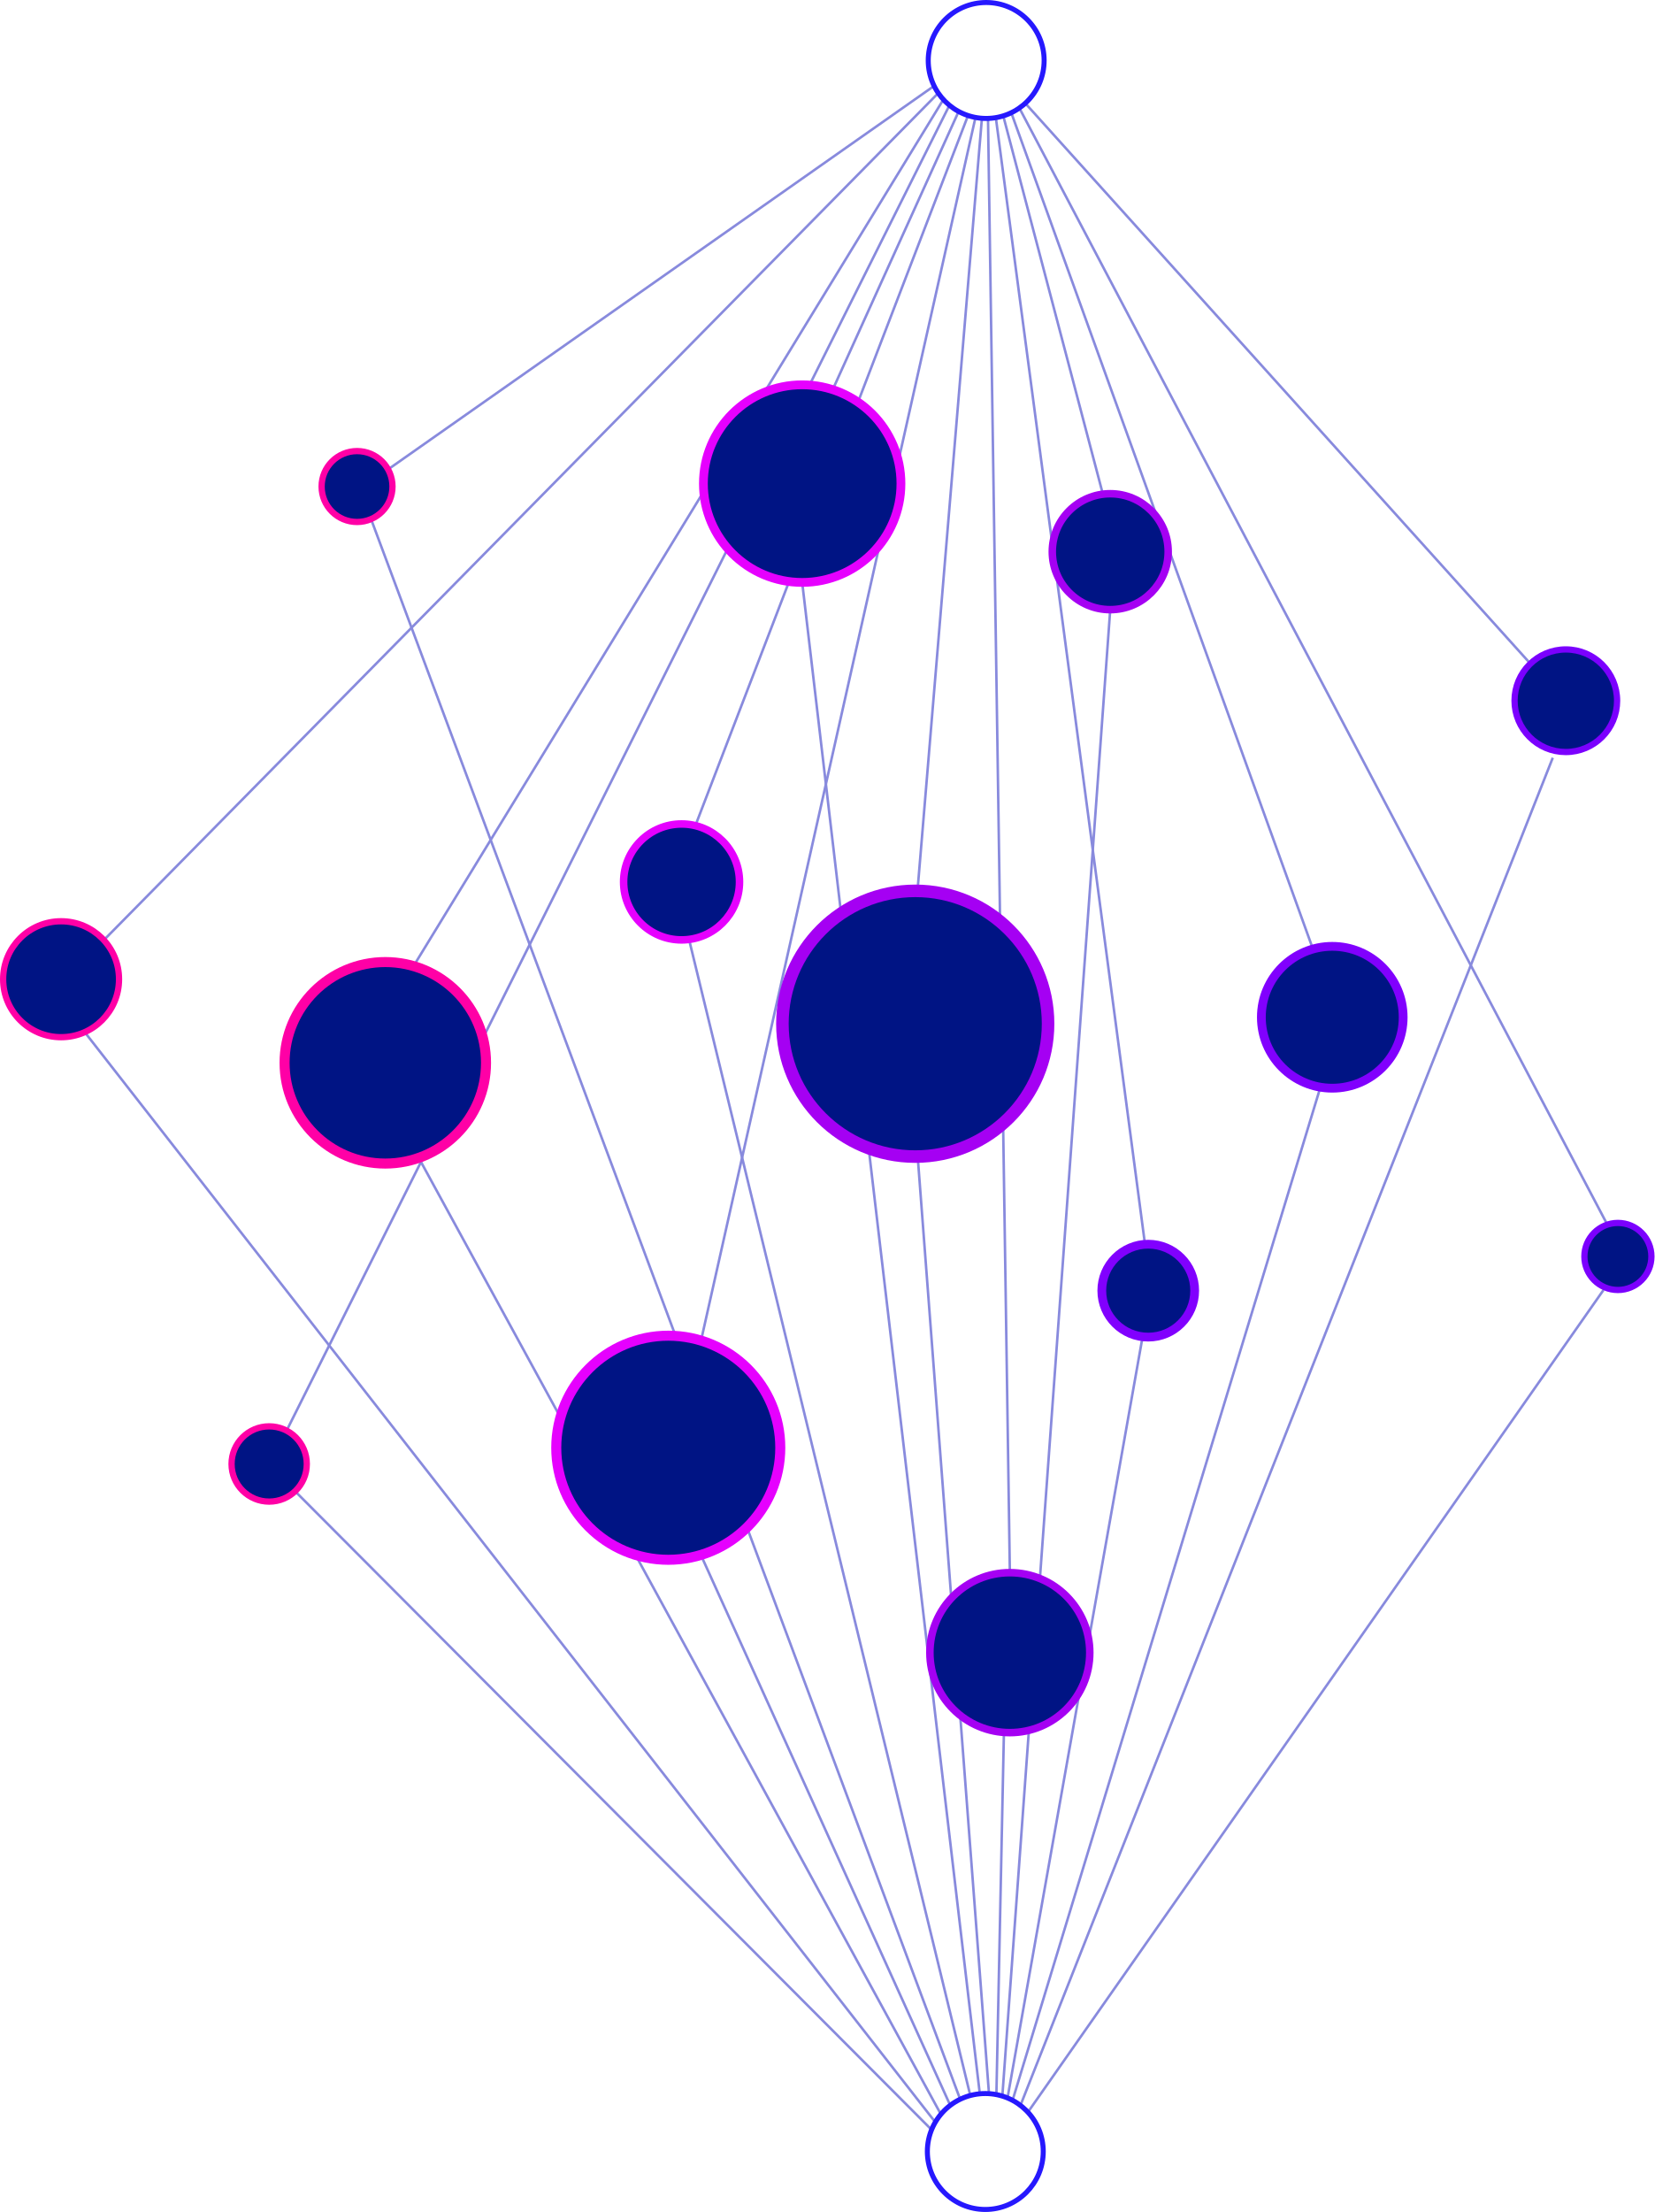
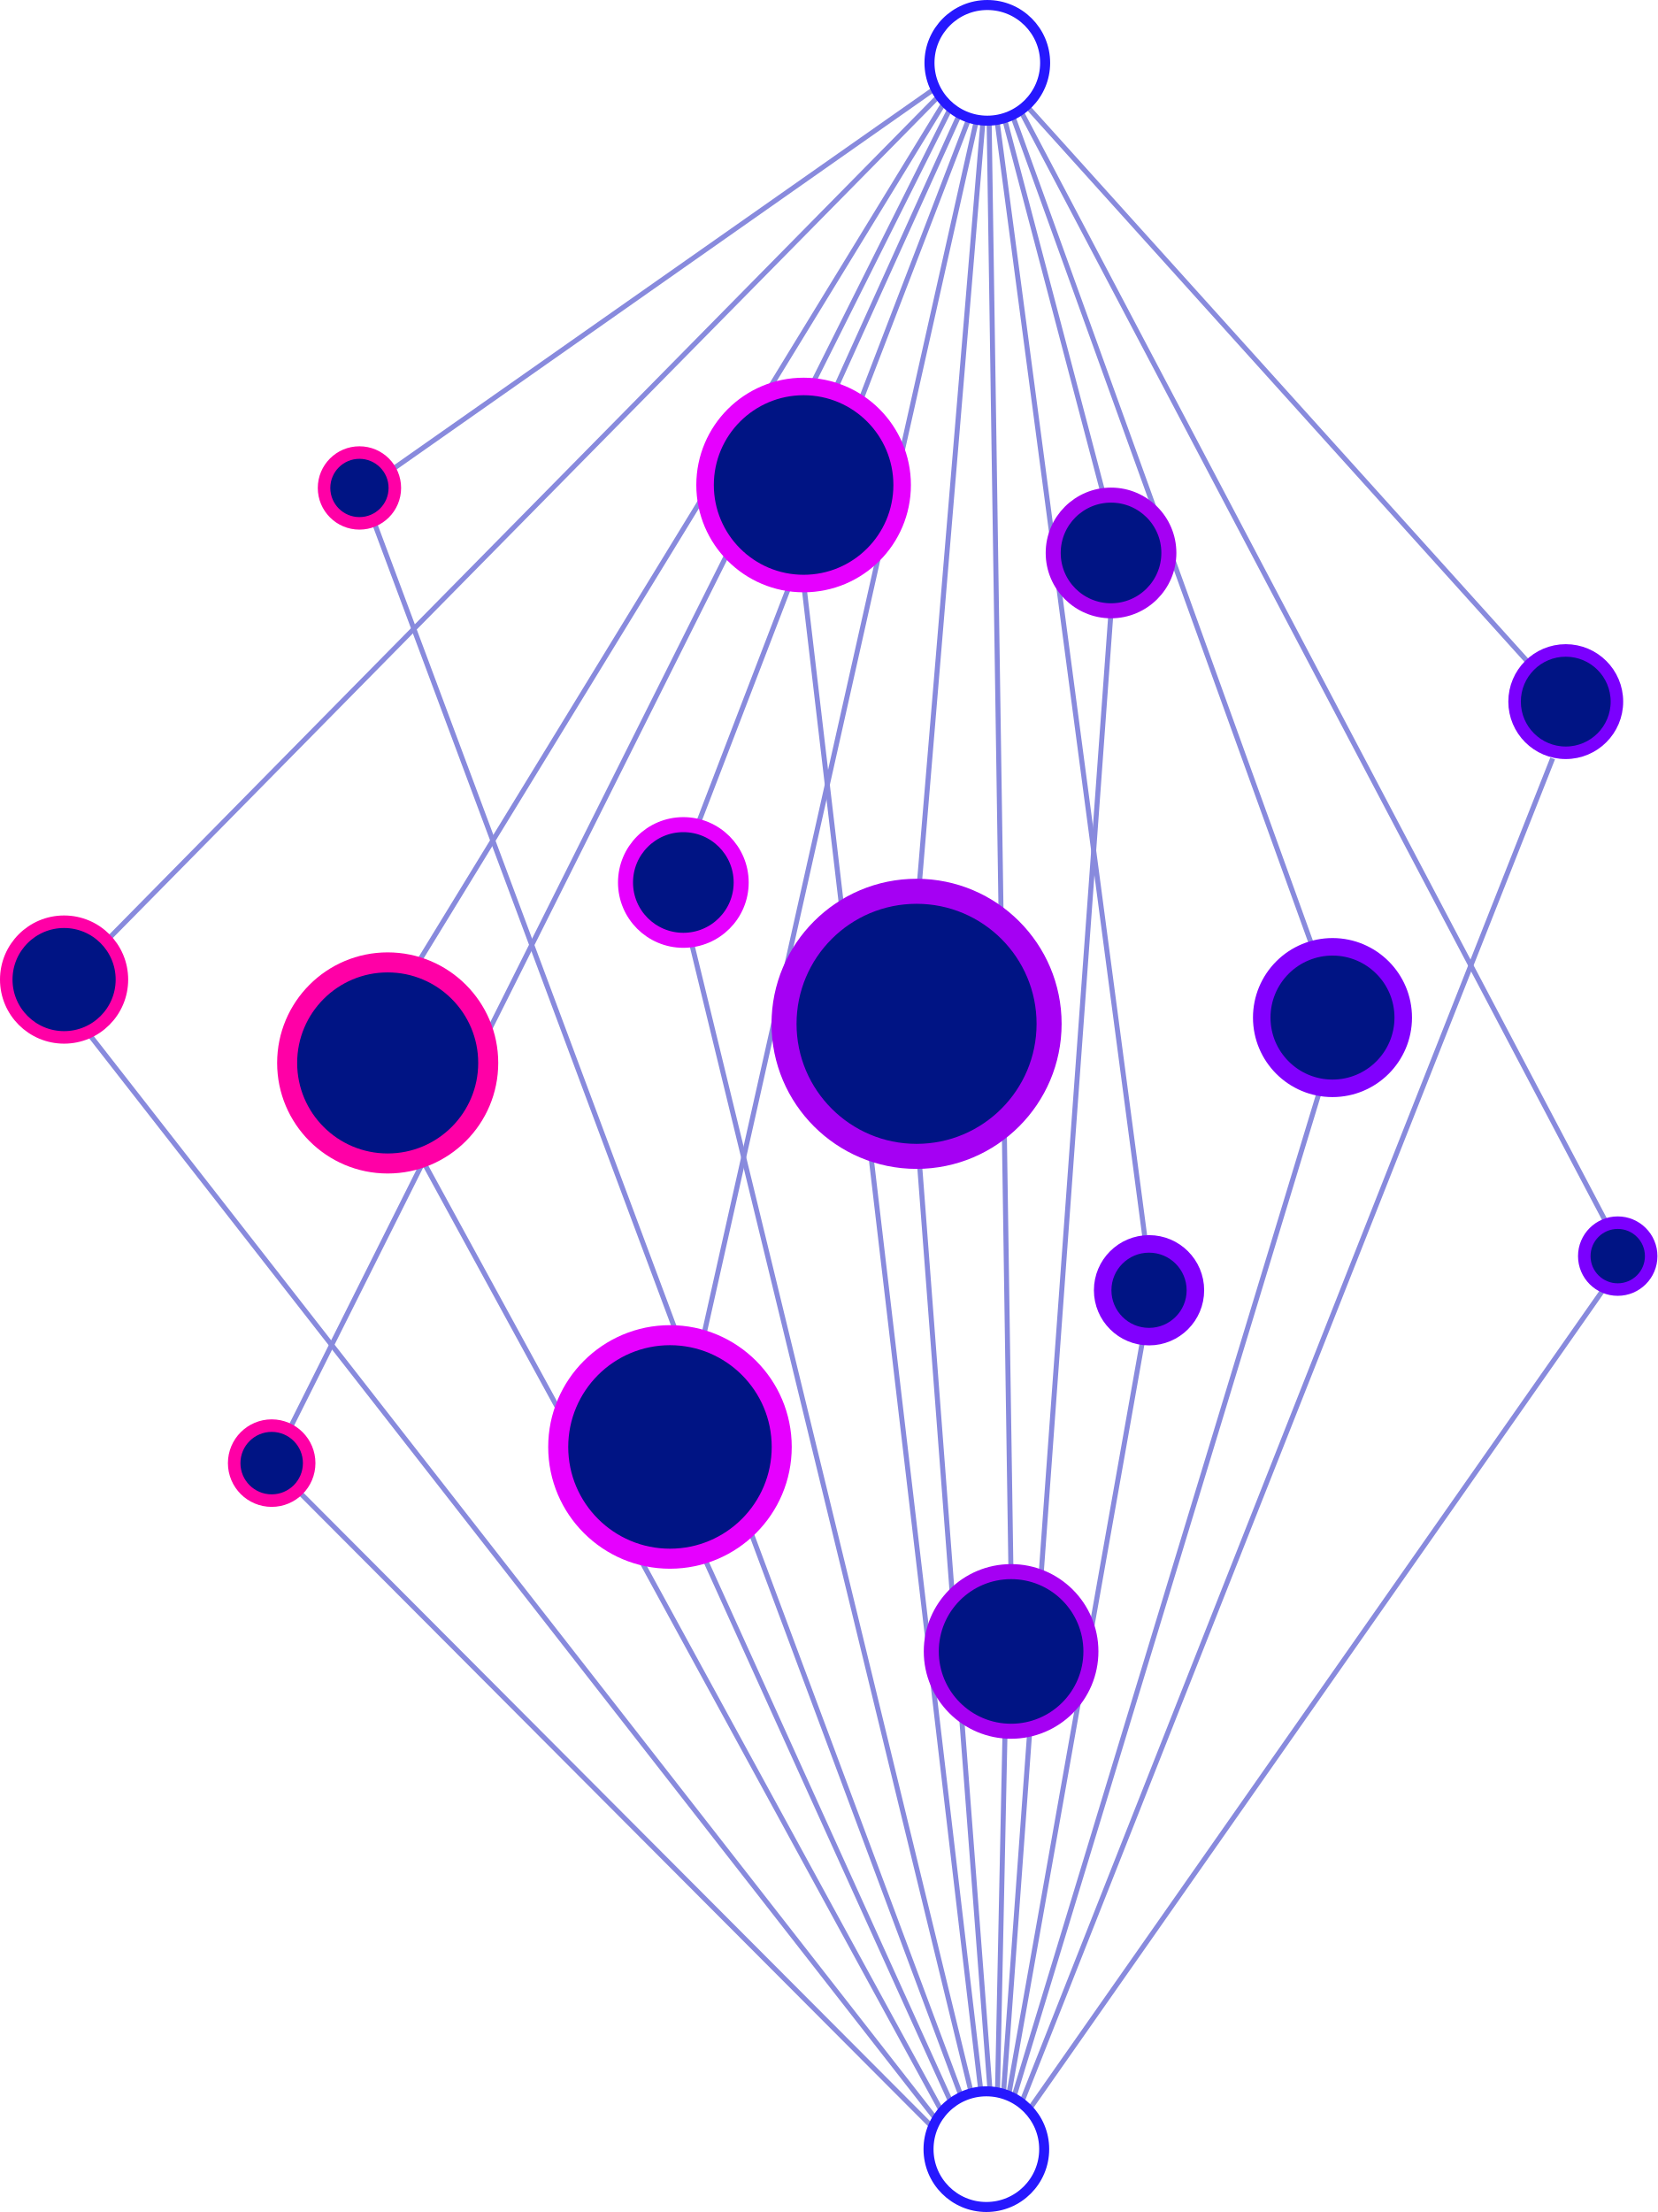
- <svg xmlns="http://www.w3.org/2000/svg" id="Layer_1" data-name="Layer 1" width="659.57" height="881.52" viewBox="0 0 659.57 881.52">
+ <svg xmlns="http://www.w3.org/2000/svg" id="Layer_1" data-name="Layer 1" width="331.03" height="441.76" viewBox="0 0 331.03 441.76">
  <g opacity="0.5">
-     <path d="M460.64,900.89l212.2-537.05" transform="translate(-53.86 -61.86)" fill="none" stroke="#1116bb" stroke-miterlimit="10" />
-     <path d="M457.5,898.88L579.92,496.08" transform="translate(-53.86 -61.86)" fill="none" stroke="#1116bb" stroke-miterlimit="10" />
-     <path d="M436.55,898.29L201.78,268.74" transform="translate(-53.86 -61.86)" fill="none" stroke="#1116bb" stroke-miterlimit="10" />
-     <path d="M426.41,907.22L87.64,473.2" transform="translate(-53.86 -61.86)" fill="none" stroke="#1116bb" stroke-miterlimit="10" />
-     <path d="M428.92,904.44L220.51,522.78" transform="translate(-53.86 -61.86)" fill="none" stroke="#1116bb" stroke-miterlimit="10" />
-     <path d="M440.66,897L328.47,436" transform="translate(-53.86 -61.86)" fill="none" stroke="#1116bb" stroke-miterlimit="10" />
-     <path d="M444.47,896.55L373.64,294" transform="translate(-53.86 -61.86)" fill="none" stroke="#1116bb" stroke-miterlimit="10" />
-     <path d="M448.12,896.55L419.68,522.78" transform="translate(-53.86 -61.86)" fill="none" stroke="#1116bb" stroke-miterlimit="10" />
-     <path d="M453.43,897.11l43-592.29" transform="translate(-53.86 -61.86)" fill="none" stroke="#1116bb" stroke-miterlimit="10" />
-     <path d="M463.46,903.82l229.6-327.88" transform="translate(-53.86 -61.86)" fill="none" stroke="#1116bb" stroke-miterlimit="10" />
-     <path d="M455.55,897.59L509.3,594.75" transform="translate(-53.86 -61.86)" fill="none" stroke="#1116bb" stroke-miterlimit="10" />
-     <path d="M432.65,900.88L333.59,682.29" transform="translate(-53.86 -61.86)" fill="none" stroke="#1116bb" stroke-miterlimit="10" />
-     <path d="M425.21,910.61L171.47,656.13" transform="translate(-53.86 -61.86)" fill="none" stroke="#1116bb" stroke-miterlimit="10" />
-     <path d="M427.57,99.26L95.75,436" transform="translate(-53.86 -61.86)" fill="none" stroke="#1116bb" stroke-miterlimit="10" />
-     <path d="M429.62,102L218.71,446.86" transform="translate(-53.86 -61.86)" fill="none" stroke="#1116bb" stroke-miterlimit="10" />
-     <path d="M436,106.28L385.8,217.14" transform="translate(-53.86 -61.86)" fill="none" stroke="#1116bb" stroke-miterlimit="10" />
-     <path d="M453.87,108.36L493.5,258.81" transform="translate(-53.86 -61.86)" fill="none" stroke="#1116bb" stroke-miterlimit="10" />
-     <path d="M425.93,96.3L208.57,248.92" transform="translate(-53.86 -61.86)" fill="none" stroke="#1116bb" stroke-miterlimit="10" />
-     <path d="M439.74,107.9L330.81,391.53" transform="translate(-53.86 -61.86)" fill="none" stroke="#1116bb" stroke-miterlimit="10" />
-     <path d="M445.24,109.42l-25.56,306.5" transform="translate(-53.86 -61.86)" fill="none" stroke="#1116bb" stroke-miterlimit="10" />
-     <path d="M451.05,896.69l3-144.34" transform="translate(-53.86 -61.86)" fill="none" stroke="#1116bb" stroke-miterlimit="10" />
-     <path d="M447.72,109.79l8.7,578.81" transform="translate(-53.86 -61.86)" fill="none" stroke="#1116bb" stroke-miterlimit="10" />
-     <path d="M442.62,109.06l-109,485.7" transform="translate(-53.86 -61.86)" fill="none" stroke="#1116bb" stroke-miterlimit="10" />
-     <path d="M450.87,109.07l59.42,448.69" transform="translate(-53.86 -61.86)" fill="none" stroke="#1116bb" stroke-miterlimit="10" />
-     <path d="M432.12,104.23L167.92,632.37" transform="translate(-53.86 -61.86)" fill="none" stroke="#1116bb" stroke-miterlimit="10" />
-     <path d="M460.49,105.45l234.1,444.45" transform="translate(-53.86 -61.86)" fill="none" stroke="#1116bb" stroke-miterlimit="10" />
-     <path d="M457.12,107.17L577.25,440.11" transform="translate(-53.86 -61.86)" fill="none" stroke="#1116bb" stroke-miterlimit="10" />
-     <path d="M462.93,103.42L664.5,327" transform="translate(-53.86 -61.86)" fill="none" stroke="#1116bb" stroke-miterlimit="10" />
+     <path d="M204,420l106.1-268.53" fill="none" stroke="#1116bb" stroke-miterlimit="10" />
+     <path d="M202.44,419l61.21-201.4" fill="none" stroke="#1116bb" stroke-miterlimit="10" />
+     <path d="M192,418.72L74.58,103.94" fill="none" stroke="#1116bb" stroke-miterlimit="10" />
+     <path d="M186.9,423.18l-169.39-217" fill="none" stroke="#1116bb" stroke-miterlimit="10" />
+     <path d="M188.15,421.79L84,231" fill="none" stroke="#1116bb" stroke-miterlimit="10" />
+     <path d="M194,418L137.93,187.59" fill="none" stroke="#1116bb" stroke-miterlimit="10" />
+     <path d="M195.93,417.85l-35.42-301.3" fill="none" stroke="#1116bb" stroke-miterlimit="10" />
+     <path d="M197.76,417.85L183.54,231" fill="none" stroke="#1116bb" stroke-miterlimit="10" />
+     <path d="M200.41,418.13L221.91,122" fill="none" stroke="#1116bb" stroke-miterlimit="10" />
+     <path d="M205.43,421.48l114.8-163.94" fill="none" stroke="#1116bb" stroke-miterlimit="10" />
+     <path d="M201.47,418.37l26.87-151.42" fill="none" stroke="#1116bb" stroke-miterlimit="10" />
+     <path d="M190,420L140.49,310.72" fill="none" stroke="#1116bb" stroke-miterlimit="10" />
+     <path d="M186.3,424.88L59.43,297.64" fill="none" stroke="#1116bb" stroke-miterlimit="10" />
+     <path d="M187.48,19.2L21.57,187.59" fill="none" stroke="#1116bb" stroke-miterlimit="10" />
+     <path d="M188.51,20.59L83.05,193" fill="none" stroke="#1116bb" stroke-miterlimit="10" />
+     <path d="M191.69,22.71L166.6,78.14" fill="none" stroke="#1116bb" stroke-miterlimit="10" />
+     <path d="M200.63,23.75L220.45,99" fill="none" stroke="#1116bb" stroke-miterlimit="10" />
+     <path d="M186.66,17.72L78,94" fill="none" stroke="#1116bb" stroke-miterlimit="10" />
+     <path d="M193.57,23.52L139.1,165.34" fill="none" stroke="#1116bb" stroke-miterlimit="10" />
+     <path d="M196.32,24.28L183.53,177.53" fill="none" stroke="#1116bb" stroke-miterlimit="10" />
+     <path d="M199.22,417.91l1.51-72.17" fill="none" stroke="#1116bb" stroke-miterlimit="10" />
+     <path d="M197.56,24.47l4.35,289.41" fill="none" stroke="#1116bb" stroke-miterlimit="10" />
+     <path d="M195,24.1L140.49,266.95" fill="none" stroke="#1116bb" stroke-miterlimit="10" />
+     <path d="M199.13,24.11l29.71,224.34" fill="none" stroke="#1116bb" stroke-miterlimit="10" />
+     <path d="M189.76,21.69L57.65,285.76" fill="none" stroke="#1116bb" stroke-miterlimit="10" />
+     <path d="M203.94,22.3L321,244.53" fill="none" stroke="#1116bb" stroke-miterlimit="10" />
+     <path d="M202.26,23.16l60.07,166.47" fill="none" stroke="#1116bb" stroke-miterlimit="10" />
+     <path d="M205.16,21.28l100.79,111.8" fill="none" stroke="#1116bb" stroke-miterlimit="10" />
  </g>
-   <path d="M373.64,215.22a39.37,39.37,0,1,1-39.38,39.37A39.37,39.37,0,0,1,373.64,215.22Z" transform="translate(-53.86 -61.86)" fill="#001484" stroke="#e600ff" stroke-miterlimit="10" stroke-width="3.5" />
-   <path d="M418.75,416.88a52.95,52.95,0,1,1-53,53A53,53,0,0,1,418.75,416.88Z" transform="translate(-53.86 -61.86)" fill="#001484" stroke="#a500f3" stroke-miterlimit="10" stroke-width="5" />
-   <path d="M678.05,320.67a20.44,20.44,0,1,1-20.45,20.44A20.44,20.44,0,0,1,678.05,320.67Z" transform="translate(-53.86 -61.86)" fill="#001484" stroke="#7b00fe" stroke-miterlimit="10" stroke-width="2.5" />
-   <path d="M698.81,549.22a13.36,13.36,0,1,1-13.37,13.36A13.36,13.36,0,0,1,698.81,549.22Z" transform="translate(-53.86 -61.86)" fill="#001484" stroke="#7b00fe" stroke-miterlimit="10" stroke-width="2.5" />
-   <path d="M584.92,439a28.26,28.26,0,1,1-28.24,28.26A28.25,28.25,0,0,1,584.92,439Z" transform="translate(-53.86 -61.86)" fill="#001484" stroke="#8100fe" stroke-miterlimit="10" stroke-width="3.5" />
-   <path d="M511.59,557.7a18.51,18.51,0,1,1-18.52,18.52A18.52,18.52,0,0,1,511.59,557.7Z" transform="translate(-53.86 -61.86)" fill="#001484" stroke="#8100fe" stroke-miterlimit="10" stroke-width="3.5" />
-   <path d="M456.42,688.6a31.87,31.87,0,1,1-31.88,31.87A31.87,31.87,0,0,1,456.42,688.6Z" transform="translate(-53.86 -61.86)" fill="#001484" stroke="#a500f3" stroke-miterlimit="10" stroke-width="3" />
-   <path d="M320.26,594.16a44.65,44.65,0,1,1-44.66,44.65A44.66,44.66,0,0,1,320.26,594.16Z" transform="translate(-53.86 -61.86)" fill="#001484" stroke="#e600ff" stroke-miterlimit="10" stroke-width="4" />
-   <path d="M161.16,630.28a15,15,0,1,1-15,15A15,15,0,0,1,161.16,630.28Z" transform="translate(-53.86 -61.86)" fill="#001484" stroke="#ff00a6" stroke-miterlimit="10" stroke-width="2.5" />
-   <path d="M207.47,445.26a40.15,40.15,0,1,1-40.17,40.15A40.16,40.16,0,0,1,207.47,445.26Z" transform="translate(-53.86 -61.86)" fill="#001484" stroke="#ff00a6" stroke-miterlimit="10" stroke-width="4" />
-   <path d="M78.22,429a23.1,23.1,0,1,1-23.11,23.1A23.1,23.1,0,0,1,78.22,429Z" transform="translate(-53.86 -61.86)" fill="#001484" stroke="#ff00a6" stroke-miterlimit="10" stroke-width="2.5" />
-   <path d="M196.2,241.62a14.13,14.13,0,1,1-14.14,14.14A14.14,14.14,0,0,1,196.2,241.62Z" transform="translate(-53.86 -61.86)" fill="#001484" stroke="#ff00a6" stroke-miterlimit="10" stroke-width="2.5" />
-   <path d="M447,62.86A23.1,23.1,0,1,1,423.88,86,23.1,23.1,0,0,1,447,62.86Z" transform="translate(-53.86 -61.86)" fill="none" stroke="#2618fe" stroke-miterlimit="10" stroke-width="2" />
-   <path d="M496.44,258.62a23.1,23.1,0,1,1-23.11,23.1A23.11,23.11,0,0,1,496.44,258.62Z" transform="translate(-53.86 -61.86)" fill="#001484" stroke="#a500f3" stroke-miterlimit="10" stroke-width="3" />
-   <path d="M446.64,896.17a23.1,23.1,0,1,1-23.11,23.1A23.11,23.11,0,0,1,446.64,896.17Z" transform="translate(-53.86 -61.86)" fill="none" stroke="#2618fe" stroke-miterlimit="10" stroke-width="2" />
-   <path d="M325.56,390.23a23.1,23.1,0,1,1-23.11,23.1A23.1,23.1,0,0,1,325.56,390.23Z" transform="translate(-53.86 -61.86)" fill="#001484" stroke="#e600ff" stroke-miterlimit="10" stroke-width="3" />
+   <path d="M160.51,77.18a19.68,19.68,0,1,1-19.69,19.68A19.69,19.69,0,0,1,160.51,77.18Z" fill="#001484" stroke="#e600ff" stroke-miterlimit="10" stroke-width="3.5" />
+   <path d="M183.07,178a26.47,26.47,0,1,1-26.48,26.48A26.48,26.48,0,0,1,183.07,178Z" fill="#001484" stroke="#a500f3" stroke-miterlimit="10" stroke-width="5" />
+   <path d="M312.72,129.9a10.22,10.22,0,1,1-10.22,10.22A10.22,10.22,0,0,1,312.72,129.9Z" fill="#001484" stroke="#7b00fe" stroke-miterlimit="10" stroke-width="2.5" />
+   <path d="M323.1,244.18a6.68,6.68,0,1,1-6.68,6.68A6.68,6.68,0,0,1,323.1,244.18Z" fill="#001484" stroke="#7b00fe" stroke-miterlimit="10" stroke-width="2.5" />
+   <path d="M266.16,189.09A14.13,14.13,0,1,1,252,203.22,14.13,14.13,0,0,1,266.16,189.09Z" fill="#001484" stroke="#8100fe" stroke-miterlimit="10" stroke-width="3.5" />
+   <path d="M229.49,248.42a9.26,9.26,0,1,1-9.26,9.26A9.26,9.26,0,0,1,229.49,248.42Z" fill="#001484" stroke="#8100fe" stroke-miterlimit="10" stroke-width="3.5" />
+   <path d="M201.91,313.87A15.94,15.94,0,1,1,186,329.81,15.94,15.94,0,0,1,201.91,313.87Z" fill="#001484" stroke="#a500f3" stroke-miterlimit="10" stroke-width="3" />
+   <path d="M133.82,266.65A22.32,22.32,0,1,1,111.49,289,22.33,22.33,0,0,1,133.82,266.65Z" fill="#001484" stroke="#e600ff" stroke-miterlimit="10" stroke-width="4" />
+   <path d="M54.27,284.71a7.49,7.49,0,1,1-7.5,7.49A7.5,7.5,0,0,1,54.27,284.71Z" fill="#001484" stroke="#ff00a6" stroke-miterlimit="10" stroke-width="2.5" />
+   <path d="M77.43,192.2a20.08,20.08,0,1,1-20.08,20.08A20.08,20.08,0,0,1,77.43,192.2Z" fill="#001484" stroke="#ff00a6" stroke-miterlimit="10" stroke-width="4" />
+   <path d="M12.8,184.08A11.55,11.55,0,1,1,1.25,195.63,11.55,11.55,0,0,1,12.8,184.08Z" fill="#001484" stroke="#ff00a6" stroke-miterlimit="10" stroke-width="2.5" />
+   <path d="M71.79,90.38a7.07,7.07,0,1,1-7.07,7.07A7.07,7.07,0,0,1,71.79,90.38Z" fill="#001484" stroke="#ff00a6" stroke-miterlimit="10" stroke-width="2.5" />
+   <path d="M197.19,1a11.55,11.55,0,1,1-11.55,11.55A11.55,11.55,0,0,1,197.19,1Z" fill="none" stroke="#2618fe" stroke-miterlimit="10" stroke-width="2" />
+   <path d="M221.91,98.88a11.55,11.55,0,1,1-11.56,11.55A11.55,11.55,0,0,1,221.91,98.88Z" fill="#001484" stroke="#a500f3" stroke-miterlimit="10" stroke-width="3" />
+   <path d="M197,417.66a11.55,11.55,0,1,1-11.55,11.55A11.55,11.55,0,0,1,197,417.66Z" fill="none" stroke="#2618fe" stroke-miterlimit="10" stroke-width="2" />
+   <path d="M136.48,164.69a11.55,11.55,0,1,1-11.55,11.55A11.55,11.55,0,0,1,136.48,164.69Z" fill="#001484" stroke="#e600ff" stroke-miterlimit="10" stroke-width="3" />
</svg>
